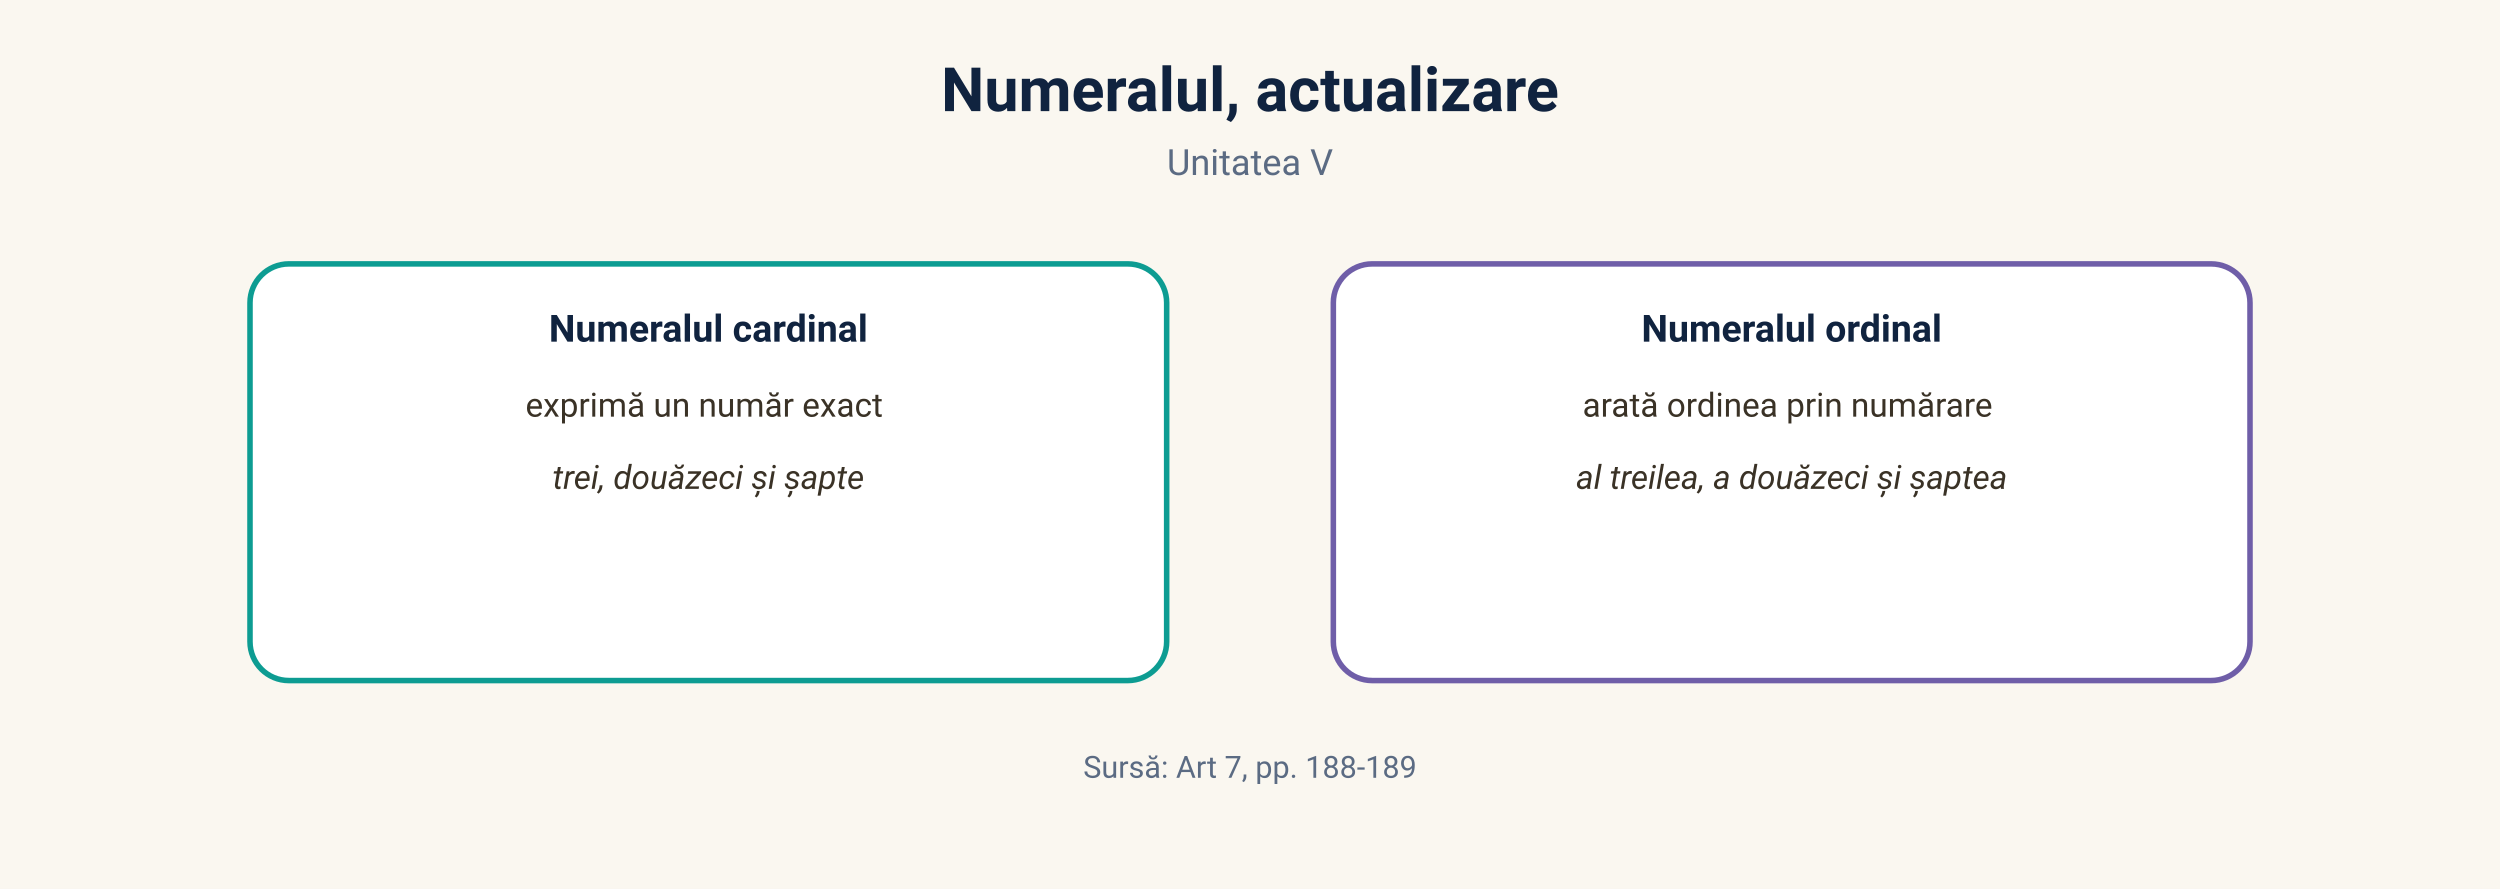
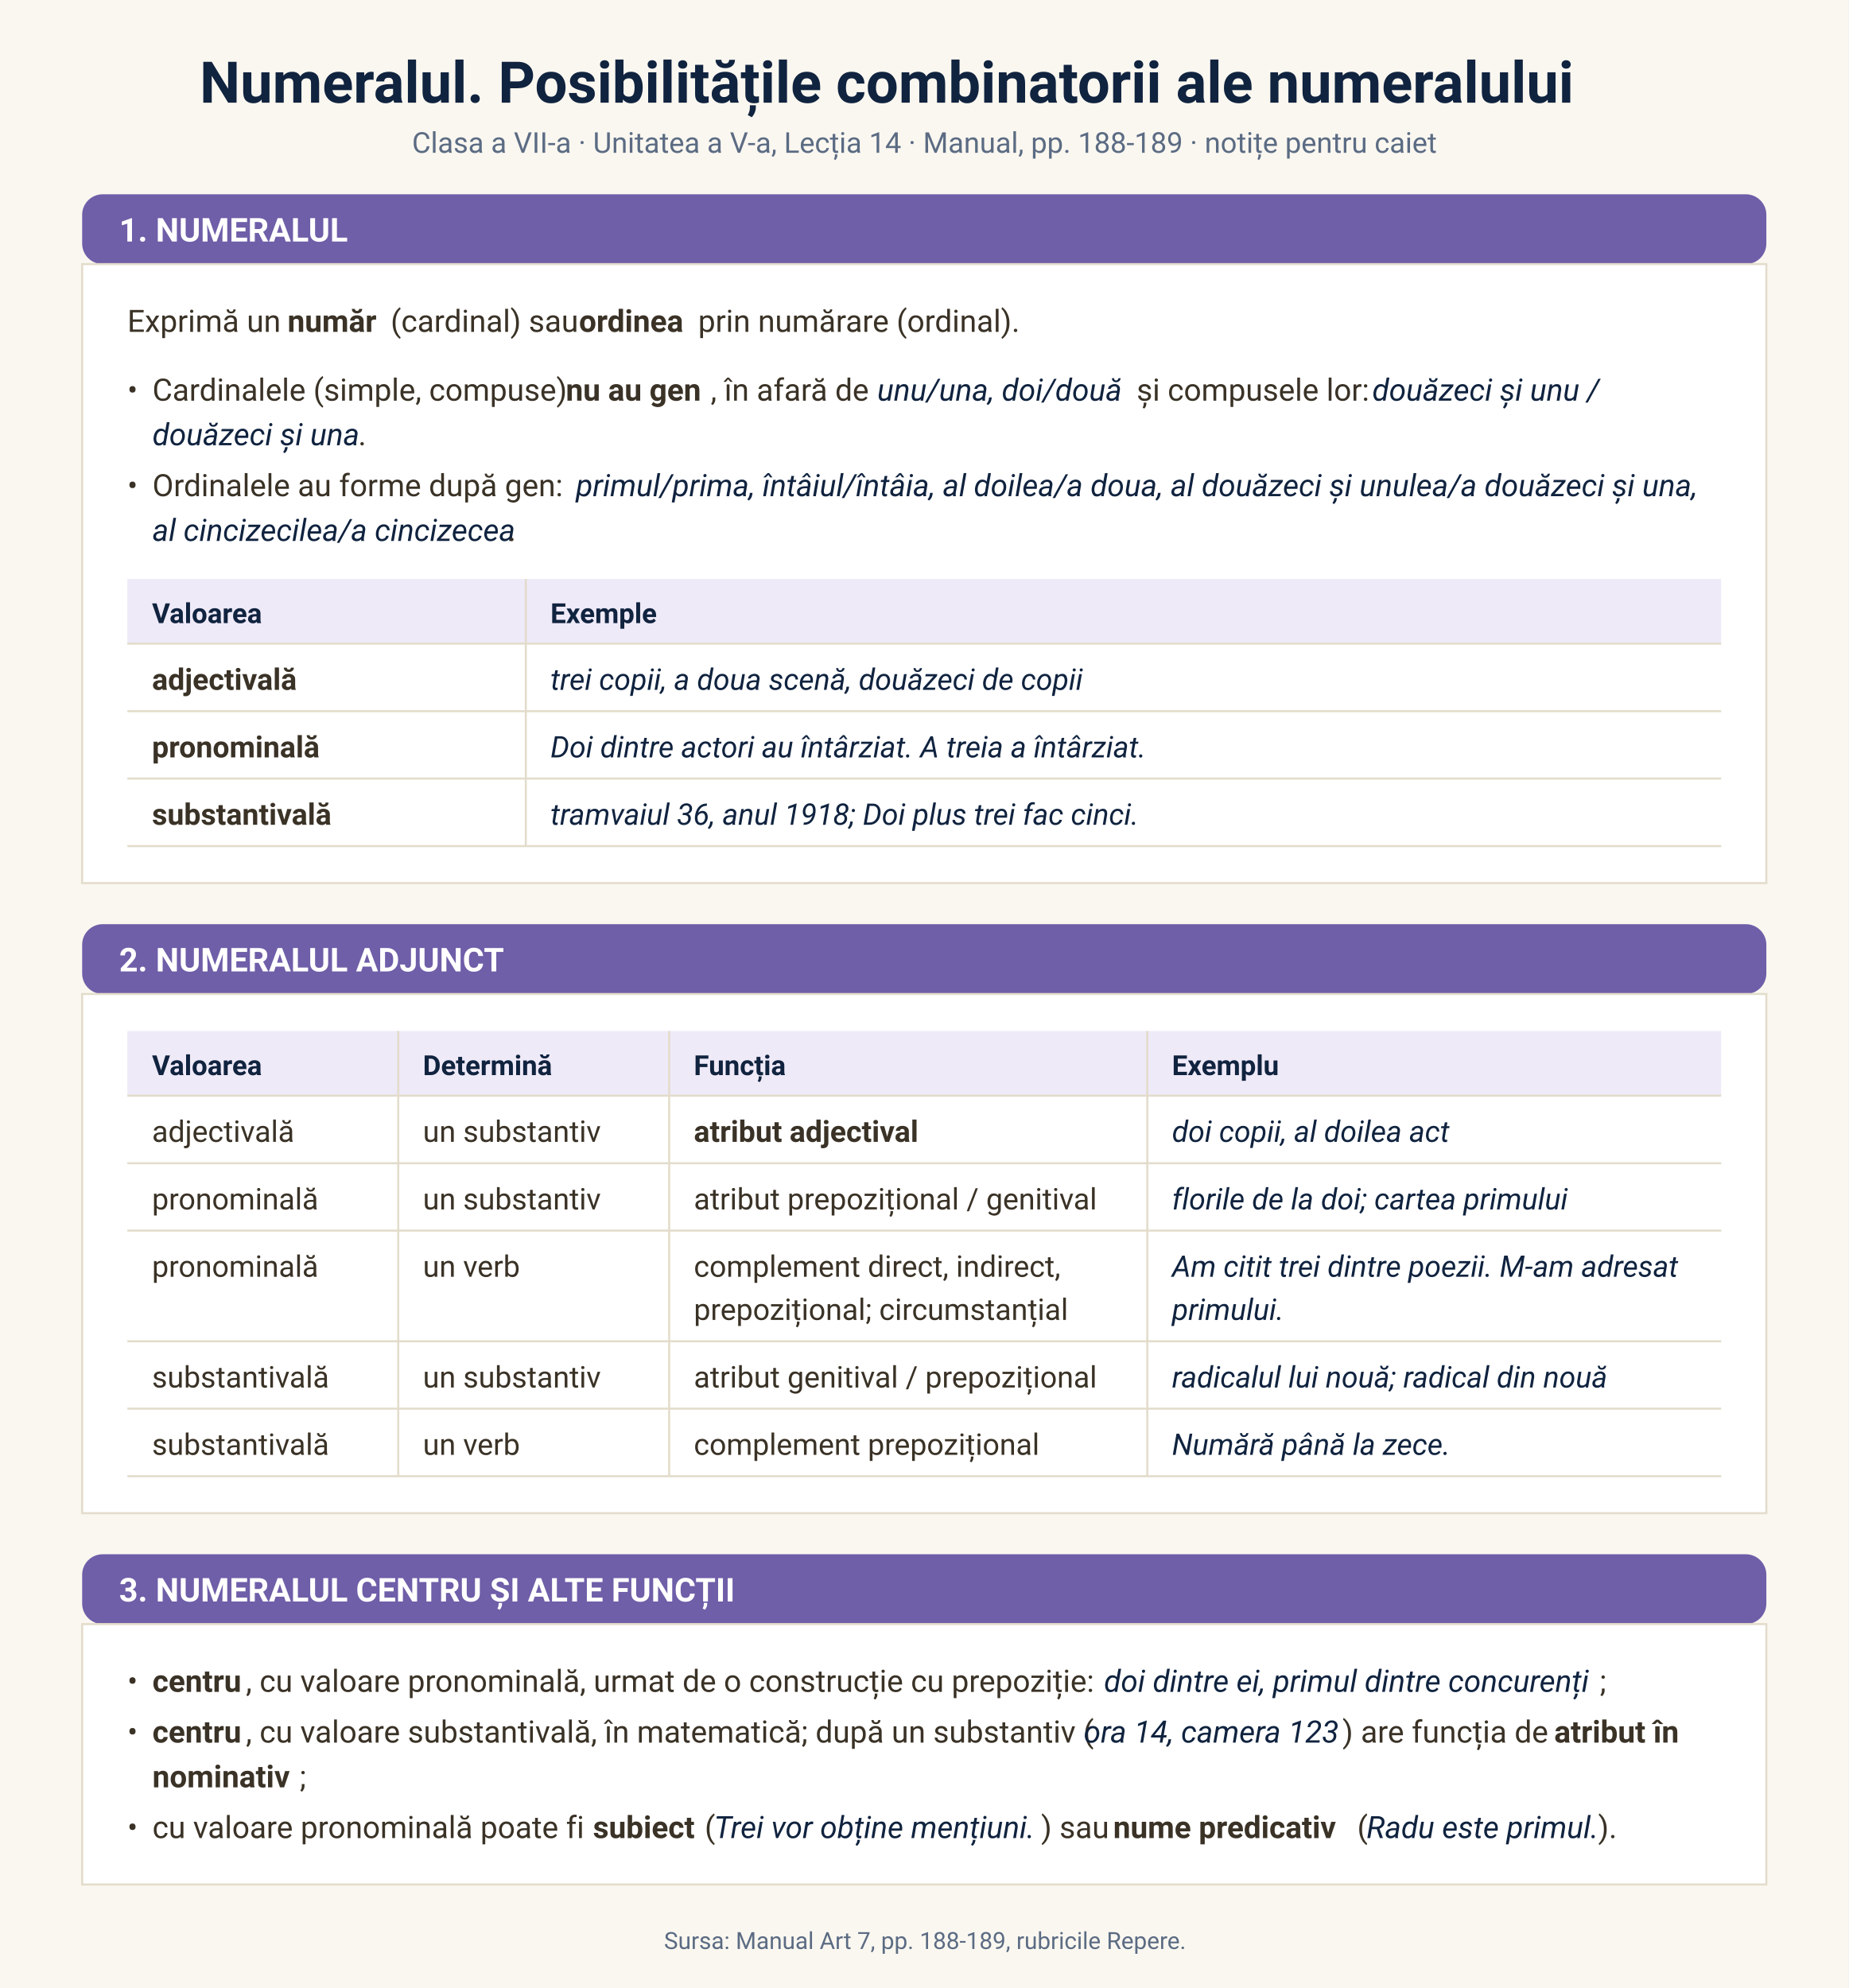
- <svg xmlns="http://www.w3.org/2000/svg" viewBox="0 0 900 320" font-family="'Segoe UI', 'Plus Jakarta Sans', -apple-system, Roboto, sans-serif">
-   <rect width="900" height="320" fill="#faf7f0" />
-   <text x="450" y="40" text-anchor="middle" font-size="22" font-weight="700" fill="#10233f">Numeralul, actualizare</text>
-   <text x="450" y="63" text-anchor="middle" font-size="13" fill="#5b6b83">Unitatea V</text>
-   <g>
-     <rect x="90" y="95" width="330" height="150" rx="14" fill="#ffffff" stroke="#0d9c92" stroke-width="2" />
-     <text x="255" y="123" text-anchor="middle" font-size="13.5" font-weight="700" fill="#10233f">Numeralul cardinal</text>
-     <text font-size="12" fill="#3a3226" text-anchor="middle">
-       <tspan x="255" y="150">exprimă un număr exact</tspan>
-       <tspan x="255" y="176" font-style="italic">trei, douăzeci și șapte</tspan>
-     </text>
-   </g>
-   <g>
-     <rect x="480" y="95" width="330" height="150" rx="14" fill="#ffffff" stroke="#6f5ea8" stroke-width="2" />
-     <text x="645" y="123" text-anchor="middle" font-size="13.5" font-weight="700" fill="#10233f">Numeralul ordinal</text>
-     <text font-size="12" fill="#3a3226" text-anchor="middle">
-       <tspan x="645" y="150">arată ordinea prin numărare</tspan>
-       <tspan x="645" y="176" font-style="italic">al treilea, a douăzeci și șaptea</tspan>
-     </text>
-   </g>
-   <text x="450" y="280" text-anchor="middle" font-size="11" fill="#5b6b83">Sursă: Art 7, pp. 188-189</text>
+ <svg xmlns="http://www.w3.org/2000/svg" viewBox="0 0 900 968" font-family="'Segoe UI', 'Plus Jakarta Sans', -apple-system, Roboto, sans-serif">
+   <rect width="900" height="968" fill="#faf7f0" />
+   <text x="97.2" y="50.0" font-size="28" fill="#10233f" font-weight="700" textLength="706.7" lengthAdjust="spacing">Numeralul. Posibilitățile combinatorii ale numeralului</text>
+   <text x="200.6" y="74.4" font-size="14" fill="#5b6b83" textLength="498.8" lengthAdjust="spacing">Clasa a VII-a · Unitatea a V-a, Lecția 14 · Manual, pp. 188-189 · notițe pentru caiet</text>
+   <rect x="40" y="94.6" width="820" height="34" rx="10" fill="#6f5ea8" />
+   <text x="58" y="117.6" font-size="16" font-weight="700" fill="#ffffff">1. NUMERALUL</text>
+   <rect x="40" y="128.6" width="820" height="301.4" fill="#ffffff" stroke="#e3dccb" />
+   <text x="62.0" y="161.6" font-size="15" fill="#3a3226" textLength="74.0" lengthAdjust="spacing">Exprimă un</text>
+   <text x="140.0" y="161.6" font-size="15" fill="#3a3226" font-weight="700" textLength="46.2" lengthAdjust="spacing">număr</text>
+   <text x="190.2" y="161.6" font-size="15" fill="#3a3226" textLength="87.6" lengthAdjust="spacing">(cardinal) sau</text>
+   <text x="281.9" y="161.6" font-size="15" fill="#3a3226" font-weight="700" textLength="54.0" lengthAdjust="spacing">ordinea</text>
+   <text x="339.9" y="161.6" font-size="15" fill="#3a3226" textLength="156.6" lengthAdjust="spacing">prin numărare (ordinal).</text>
+   <text x="62.0" y="195.1" font-size="15" fill="#3a3226">•</text>
+   <text x="74.2" y="195.1" font-size="15" fill="#3a3226" textLength="197.2" lengthAdjust="spacing">Cardinalele (simple, compuse)</text>
+   <text x="275.5" y="195.1" font-size="15" fill="#3a3226" font-weight="700" textLength="70.5" lengthAdjust="spacing">nu au gen</text>
+   <text x="346.0" y="195.1" font-size="15" fill="#3a3226" textLength="77.1" lengthAdjust="spacing">, în afară de</text>
+   <text x="427.1" y="195.1" font-size="15" fill="#10233f" font-style="italic" textLength="122.2" lengthAdjust="spacing">unu/una, doi/două</text>
+   <text x="553.4" y="195.1" font-size="15" fill="#3a3226" textLength="110.6" lengthAdjust="spacing">și compusele lor:</text>
+   <text x="668.1" y="195.1" font-size="15" fill="#10233f" font-style="italic" textLength="110.5" lengthAdjust="spacing">douăzeci și unu /</text>
+   <text x="74.2" y="216.8" font-size="15" fill="#10233f" font-style="italic" textLength="100.2" lengthAdjust="spacing">douăzeci și una</text>
+   <text x="174.4" y="216.8" font-size="15" fill="#3a3226" textLength="3.3" lengthAdjust="spacing">.</text>
+   <text x="62.0" y="241.6" font-size="15" fill="#3a3226">•</text>
+   <text x="74.2" y="241.6" font-size="15" fill="#3a3226" textLength="202.2" lengthAdjust="spacing">Ordinalele au forme după gen:</text>
+   <text x="280.4" y="241.6" font-size="15" fill="#10233f" font-style="italic" textLength="557.5" lengthAdjust="spacing">primul/prima, întâiul/întâia, al doilea/a doua, al douăzeci și unulea/a douăzeci și una,</text>
+   <text x="74.2" y="263.4" font-size="15" fill="#10233f" font-style="italic" textLength="173.1" lengthAdjust="spacing">al cincizecilea/a cincizecea</text>
+   <text x="247.3" y="263.4" font-size="15" fill="#3a3226" textLength="3.3" lengthAdjust="spacing">.</text>
+   <rect x="62.0" y="281.9" width="776.0" height="31.6" fill="#efeaf8" />
+   <text x="74.0" y="303.4" font-size="13.5" fill="#10233f" font-weight="700" textLength="55.6" lengthAdjust="spacing">Valoarea</text>
+   <text x="268.0" y="303.4" font-size="13.5" fill="#10233f" font-weight="700" textLength="53.7" lengthAdjust="spacing">Exemple</text>
+   <line x1="62.0" y1="313.4" x2="838.0" y2="313.4" stroke="#e3dccb" />
+   <text x="74.0" y="335.9" font-size="14.5" fill="#3a3226" font-weight="700" textLength="72.9" lengthAdjust="spacing">adjectivală</text>
+   <text x="268.0" y="335.9" font-size="14.5" fill="#10233f" font-style="italic" textLength="258.7" lengthAdjust="spacing">trei copii, a doua scenă, douăzeci de copii</text>
+   <line x1="62.0" y1="346.3" x2="838.0" y2="346.3" stroke="#e3dccb" />
+   <text x="74.0" y="368.8" font-size="14.5" fill="#3a3226" font-weight="700" textLength="87.3" lengthAdjust="spacing">pronominală</text>
+   <text x="268.0" y="368.8" font-size="14.5" fill="#10233f" font-style="italic" textLength="298.1" lengthAdjust="spacing">Doi dintre actori au întârziat. A treia a întârziat.</text>
+   <line x1="62.0" y1="379.1" x2="838.0" y2="379.1" stroke="#e3dccb" />
+   <text x="74.0" y="401.6" font-size="14.5" fill="#3a3226" font-weight="700" textLength="90.2" lengthAdjust="spacing">substantivală</text>
+   <text x="268.0" y="401.6" font-size="14.5" fill="#10233f" font-style="italic" textLength="291.3" lengthAdjust="spacing">tramvaiul 36, anul 1918; Doi plus trei fac cinci.</text>
+   <line x1="62.0" y1="412.0" x2="838.0" y2="412.0" stroke="#e3dccb" />
+   <line x1="256.0" y1="281.9" x2="256.0" y2="412.0" stroke="#e3dccb" />
+   <rect x="40" y="450.0" width="820" height="34" rx="10" fill="#6f5ea8" />
+   <text x="58" y="473.0" font-size="16" font-weight="700" fill="#ffffff">2. NUMERALUL ADJUNCT</text>
+   <rect x="40" y="484.0" width="820" height="252.8" fill="#ffffff" stroke="#e3dccb" />
+   <rect x="62.0" y="502.0" width="776.0" height="31.6" fill="#efeaf8" />
+   <text x="74.0" y="523.5" font-size="13.5" fill="#10233f" font-weight="700" textLength="55.6" lengthAdjust="spacing">Valoarea</text>
+   <text x="205.9" y="523.5" font-size="13.5" fill="#10233f" font-weight="700" textLength="67.0" lengthAdjust="spacing">Determină</text>
+   <text x="337.8" y="523.5" font-size="13.5" fill="#10233f" font-weight="700" textLength="46.3" lengthAdjust="spacing">Funcția</text>
+   <text x="570.6" y="523.5" font-size="13.5" fill="#10233f" font-weight="700" textLength="54.7" lengthAdjust="spacing">Exemplu</text>
+   <line x1="62.0" y1="533.5" x2="838.0" y2="533.5" stroke="#e3dccb" />
+   <text x="74.0" y="556.0" font-size="14.5" fill="#3a3226" textLength="67.3" lengthAdjust="spacing">adjectivală</text>
+   <text x="205.9" y="556.0" font-size="14.5" fill="#3a3226" textLength="85.4" lengthAdjust="spacing">un substantiv</text>
+   <text x="337.8" y="556.0" font-size="14.5" fill="#3a3226" font-weight="700" textLength="116.0" lengthAdjust="spacing">atribut adjectival</text>
+   <text x="570.6" y="556.0" font-size="14.5" fill="#10233f" font-style="italic" textLength="136.4" lengthAdjust="spacing">doi copii, al doilea act</text>
+   <line x1="62.0" y1="566.4" x2="838.0" y2="566.4" stroke="#e3dccb" />
+   <text x="74.0" y="588.9" font-size="14.5" fill="#3a3226" textLength="81.5" lengthAdjust="spacing">pronominală</text>
+   <text x="205.9" y="588.9" font-size="14.5" fill="#3a3226" textLength="85.4" lengthAdjust="spacing">un substantiv</text>
+   <text x="337.8" y="588.9" font-size="14.5" fill="#3a3226" textLength="198.5" lengthAdjust="spacing">atribut prepozițional / genitival</text>
+   <text x="570.6" y="588.9" font-size="14.5" fill="#10233f" font-style="italic" textLength="196.6" lengthAdjust="spacing">florile de la doi; cartea primului</text>
+   <line x1="62.0" y1="599.2" x2="838.0" y2="599.2" stroke="#e3dccb" />
+   <text x="74.0" y="621.7" font-size="14.5" fill="#3a3226" textLength="81.5" lengthAdjust="spacing">pronominală</text>
+   <text x="205.9" y="621.7" font-size="14.5" fill="#3a3226" textLength="48.6" lengthAdjust="spacing">un verb</text>
+   <text x="337.8" y="621.7" font-size="14.5" fill="#3a3226" textLength="178.9" lengthAdjust="spacing">complement direct, indirect,</text>
+   <text x="337.8" y="642.7" font-size="14.5" fill="#3a3226" textLength="180.1" lengthAdjust="spacing">prepozițional; circumstanțial</text>
+   <text x="570.6" y="621.7" font-size="14.5" fill="#10233f" font-style="italic" textLength="250.0" lengthAdjust="spacing">Am citit trei dintre poezii. M-am adresat</text>
+   <text x="570.6" y="642.7" font-size="14.5" fill="#10233f" font-style="italic" textLength="56.3" lengthAdjust="spacing">primului.</text>
+   <line x1="62.0" y1="653.1" x2="838.0" y2="653.1" stroke="#e3dccb" />
+   <text x="74.0" y="675.6" font-size="14.5" fill="#3a3226" textLength="83.2" lengthAdjust="spacing">substantivală</text>
+   <text x="205.9" y="675.6" font-size="14.5" fill="#3a3226" textLength="85.4" lengthAdjust="spacing">un substantiv</text>
+   <text x="337.8" y="675.6" font-size="14.5" fill="#3a3226" textLength="198.5" lengthAdjust="spacing">atribut genitival / prepozițional</text>
+   <text x="570.6" y="675.6" font-size="14.5" fill="#10233f" font-style="italic" textLength="219.1" lengthAdjust="spacing">radicalul lui nouă; radical din nouă</text>
+   <line x1="62.0" y1="685.9" x2="838.0" y2="685.9" stroke="#e3dccb" />
+   <text x="74.0" y="708.4" font-size="14.5" fill="#3a3226" textLength="83.2" lengthAdjust="spacing">substantivală</text>
+   <text x="205.9" y="708.4" font-size="14.5" fill="#3a3226" textLength="48.6" lengthAdjust="spacing">un verb</text>
+   <text x="337.8" y="708.4" font-size="14.5" fill="#3a3226" textLength="168.8" lengthAdjust="spacing">complement prepozițional</text>
+   <text x="570.6" y="708.4" font-size="14.5" fill="#10233f" font-style="italic" textLength="137.6" lengthAdjust="spacing">Numără până la zece.</text>
+   <line x1="62.0" y1="718.8" x2="838.0" y2="718.8" stroke="#e3dccb" />
+   <line x1="193.9" y1="502.0" x2="193.9" y2="718.8" stroke="#e3dccb" />
+   <line x1="325.8" y1="502.0" x2="325.8" y2="718.8" stroke="#e3dccb" />
+   <line x1="558.6" y1="502.0" x2="558.6" y2="718.8" stroke="#e3dccb" />
+   <rect x="40" y="756.8" width="820" height="34" rx="10" fill="#6f5ea8" />
+   <text x="58" y="779.8" font-size="16" font-weight="700" fill="#ffffff">3. NUMERALUL CENTRU ȘI ALTE FUNCȚII</text>
+   <rect x="40" y="790.8" width="820" height="126.8" fill="#ffffff" stroke="#e3dccb" />
+   <text x="62.0" y="823.8" font-size="15" fill="#3a3226">•</text>
+   <text x="74.2" y="823.8" font-size="15" fill="#3a3226" font-weight="700" textLength="45.5" lengthAdjust="spacing">centru</text>
+   <text x="119.7" y="823.8" font-size="15" fill="#3a3226" textLength="413.8" lengthAdjust="spacing">, cu valoare pronominală, urmat de o construcție cu prepoziție:</text>
+   <text x="537.5" y="823.8" font-size="15" fill="#10233f" font-style="italic" textLength="241.3" lengthAdjust="spacing">doi dintre ei, primul dintre concurenți</text>
+   <text x="778.9" y="823.8" font-size="15" fill="#3a3226" textLength="3.3" lengthAdjust="spacing">;</text>
+   <text x="62.0" y="848.5" font-size="15" fill="#3a3226">•</text>
+   <text x="74.2" y="848.5" font-size="15" fill="#3a3226" font-weight="700" textLength="45.5" lengthAdjust="spacing">centru</text>
+   <text x="119.7" y="848.5" font-size="15" fill="#3a3226" textLength="408.0" lengthAdjust="spacing">, cu valoare substantivală, în matematică; după un substantiv (</text>
+   <text x="527.6" y="848.5" font-size="15" fill="#10233f" font-style="italic" textLength="126.0" lengthAdjust="spacing">ora 14, camera 123</text>
+   <text x="653.6" y="848.5" font-size="15" fill="#3a3226" textLength="99.0" lengthAdjust="spacing">) are funcția de</text>
+   <text x="756.7" y="848.5" font-size="15" fill="#3a3226" font-weight="700" textLength="66.0" lengthAdjust="spacing">atribut în</text>
+   <text x="74.2" y="870.3" font-size="15" fill="#3a3226" font-weight="700" textLength="71.7" lengthAdjust="spacing">nominativ</text>
+   <text x="145.9" y="870.3" font-size="15" fill="#3a3226" textLength="3.3" lengthAdjust="spacing">;</text>
+   <text x="62.0" y="895.0" font-size="15" fill="#3a3226">•</text>
+   <text x="74.2" y="895.0" font-size="15" fill="#3a3226" textLength="210.4" lengthAdjust="spacing">cu valoare pronominală poate fi</text>
+   <text x="288.7" y="895.0" font-size="15" fill="#3a3226" font-weight="700" textLength="50.4" lengthAdjust="spacing">subiect</text>
+   <text x="343.1" y="895.0" font-size="15" fill="#3a3226" textLength="4.5" lengthAdjust="spacing">(</text>
+   <text x="347.6" y="895.0" font-size="15" fill="#10233f" font-style="italic" textLength="159.3" lengthAdjust="spacing">Trei vor obține mențiuni.</text>
+   <text x="506.9" y="895.0" font-size="15" fill="#3a3226" textLength="31.1" lengthAdjust="spacing">) sau</text>
+   <text x="542.0" y="895.0" font-size="15" fill="#3a3226" font-weight="700" textLength="114.8" lengthAdjust="spacing">nume predicativ</text>
+   <text x="660.8" y="895.0" font-size="15" fill="#3a3226" textLength="4.5" lengthAdjust="spacing">(</text>
+   <text x="665.3" y="895.0" font-size="15" fill="#10233f" font-style="italic" textLength="112.8" lengthAdjust="spacing">Radu este primul.</text>
+   <text x="778.1" y="895.0" font-size="15" fill="#3a3226" textLength="7.8" lengthAdjust="spacing">).</text>
+   <text x="323.3" y="949.0" font-size="11.5" fill="#5b6b83" textLength="253.3" lengthAdjust="spacing">Sursa: Manual Art 7, pp. 188-189, rubricile Repere.</text>
</svg>
